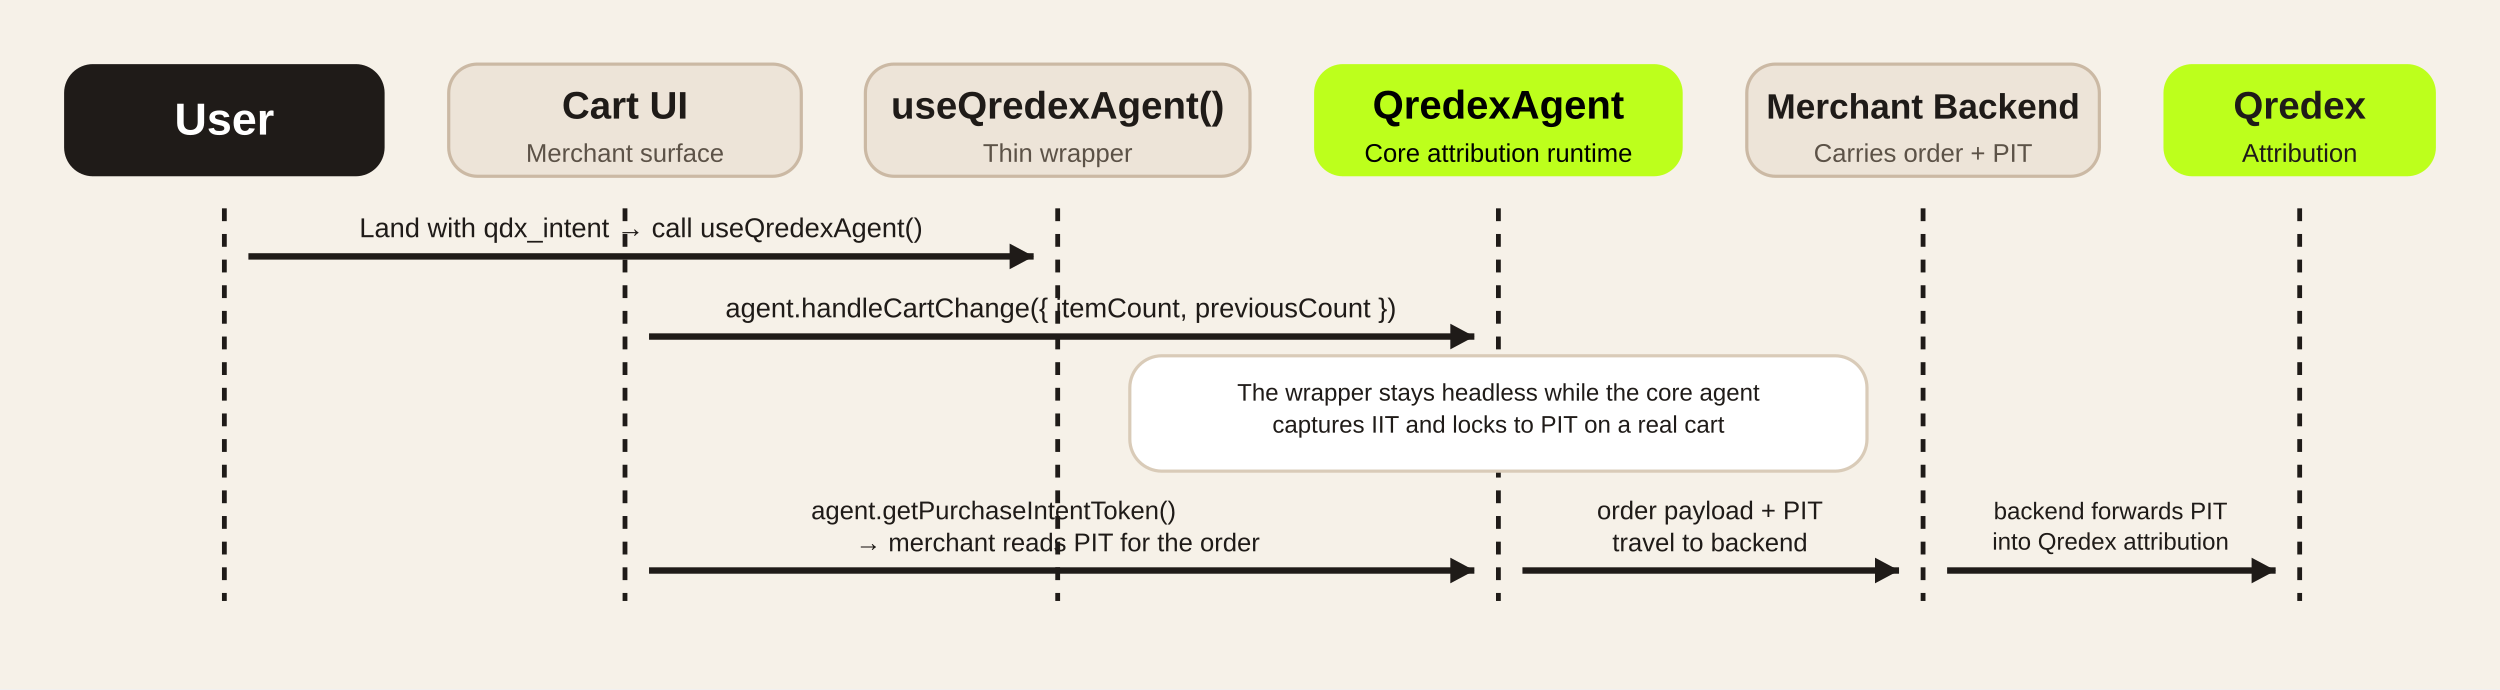
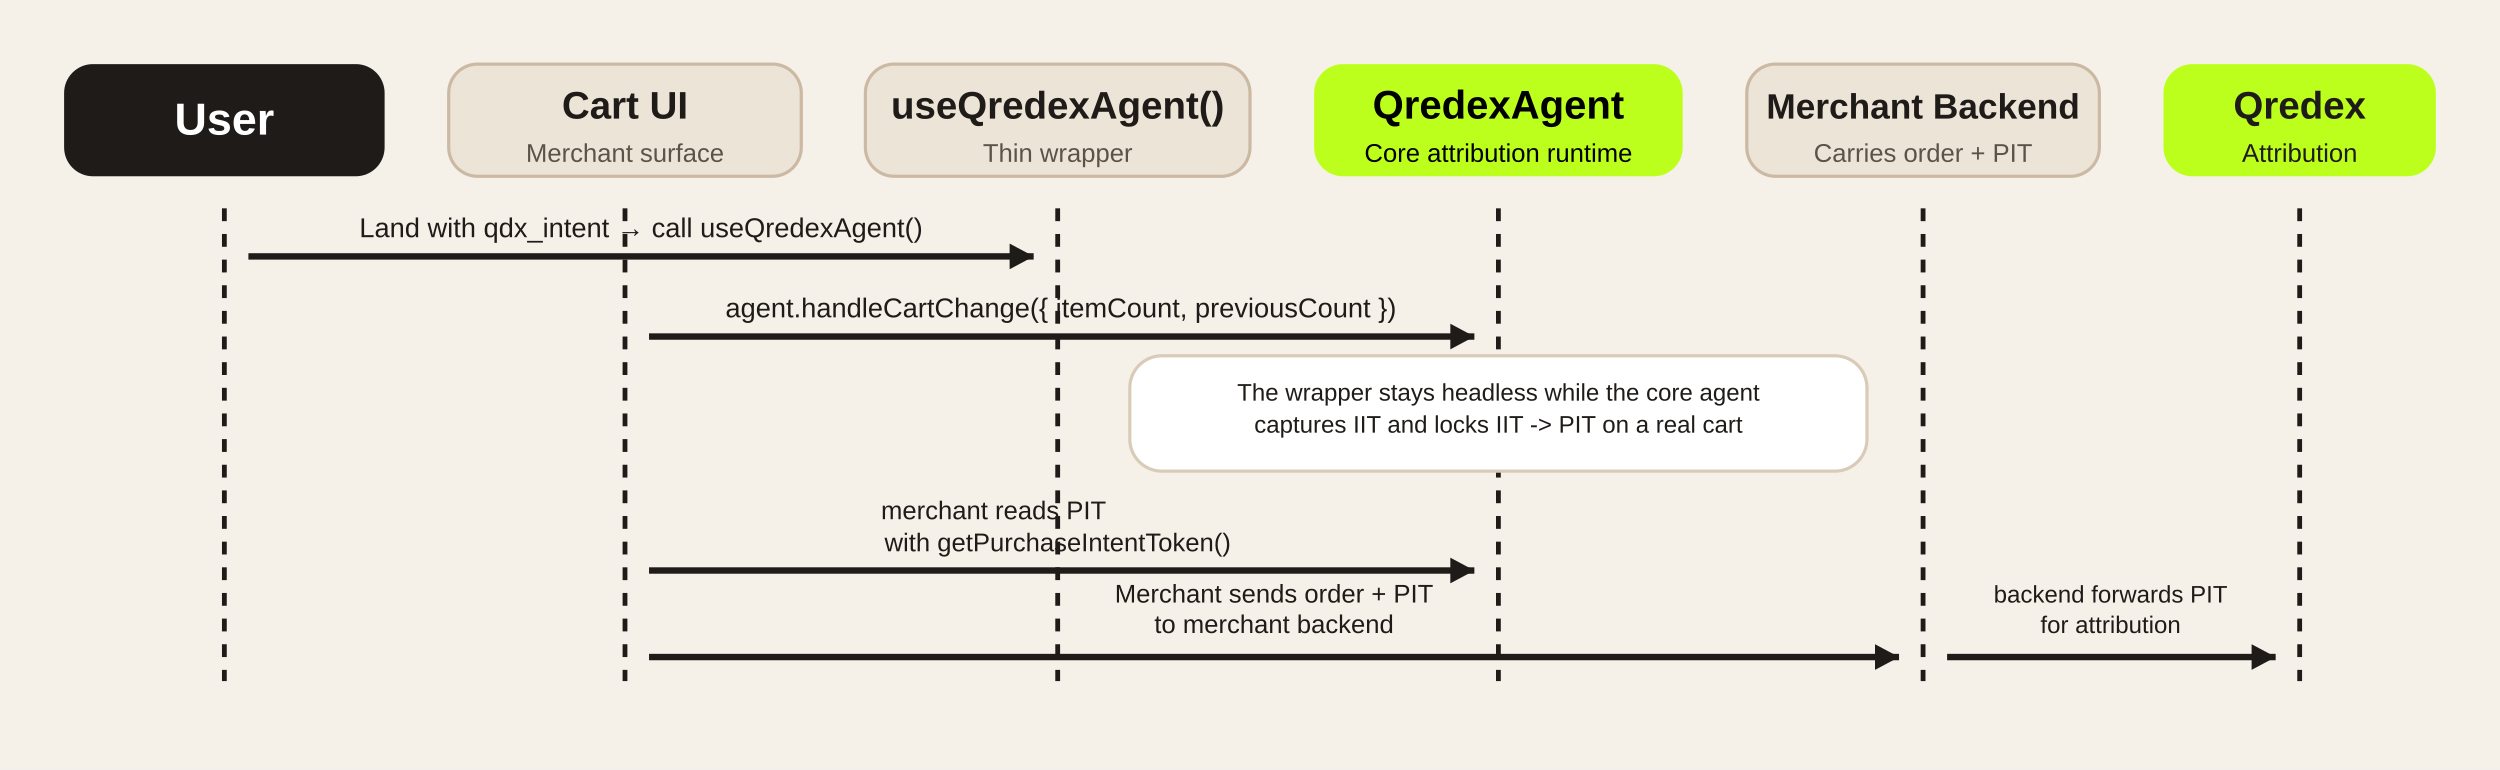
- <svg xmlns="http://www.w3.org/2000/svg" width="1560" height="430" viewBox="0 0 1560 430" role="img" aria-labelledby="title desc">
-   <rect width="1560" height="430" fill="#f6f1e8" />
+ <svg xmlns="http://www.w3.org/2000/svg" width="1560" height="480" viewBox="0 0 1560 480" role="img" aria-labelledby="title desc">
+   <rect width="1560" height="480" fill="#f6f1e8" />
  <rect x="40" y="40" width="200" height="70" rx="18" fill="#1f1b18" />
  <rect x="280" y="40" width="220" height="70" rx="18" fill="#ede4d8" stroke="#cbb9a4" stroke-width="2" />
  <rect x="540" y="40" width="240" height="70" rx="18" fill="#ede4d8" stroke="#cbb9a4" stroke-width="2" />
  <rect x="820" y="40" width="230" height="70" rx="18" fill="#BDFF1C" />
  <rect x="1090" y="40" width="220" height="70" rx="18" fill="#ede4d8" stroke="#cbb9a4" stroke-width="2" />
  <rect x="1350" y="40" width="170" height="70" rx="18" fill="#BDFF1C" />
  <text x="140" y="84" font-family="Arial, sans-serif" font-size="28" font-weight="700" text-anchor="middle" fill="#fff">User</text>
  <text x="390" y="74" font-family="Arial, sans-serif" font-size="24" font-weight="700" text-anchor="middle" fill="#1f1b18">Cart UI</text>
  <text x="390" y="101" font-family="Arial, sans-serif" font-size="16" text-anchor="middle" fill="#5c5247">Merchant surface</text>
  <text x="660" y="74" font-family="Arial, sans-serif" font-size="24" font-weight="700" text-anchor="middle" fill="#1f1b18">useQredexAgent()</text>
  <text x="660" y="101" font-family="Arial, sans-serif" font-size="16" text-anchor="middle" fill="#5c5247">Thin wrapper</text>
  <text x="935" y="74" font-family="Arial, sans-serif" font-size="25" font-weight="700" text-anchor="middle" fill="#000">QredexAgent</text>
  <text x="935" y="101" font-family="Arial, sans-serif" font-size="16" text-anchor="middle" fill="#000">Core attribution runtime</text>
  <text x="1200" y="74" font-family="Arial, sans-serif" font-size="22" font-weight="700" text-anchor="middle" fill="#1f1b18">Merchant Backend</text>
  <text x="1200" y="101" font-family="Arial, sans-serif" font-size="16" text-anchor="middle" fill="#5c5247">Carries order + PIT</text>
  <text x="1435" y="74" font-family="Arial, sans-serif" font-size="24" font-weight="700" text-anchor="middle" fill="#1f1b18">Qredex</text>
  <text x="1435" y="101" font-family="Arial, sans-serif" font-size="16" text-anchor="middle" fill="#1f1b18">Attribution</text>
-   <path d="M140 130 L140 375" stroke="#1f1b18" stroke-width="3" stroke-dasharray="8 8" />
-   <path d="M390 130 L390 375" stroke="#1f1b18" stroke-width="3" stroke-dasharray="8 8" />
-   <path d="M660 130 L660 375" stroke="#1f1b18" stroke-width="3" stroke-dasharray="8 8" />
-   <path d="M935 130 L935 375" stroke="#1f1b18" stroke-width="3" stroke-dasharray="8 8" />
-   <path d="M1200 130 L1200 375" stroke="#1f1b18" stroke-width="3" stroke-dasharray="8 8" />
-   <path d="M1435 130 L1435 375" stroke="#1f1b18" stroke-width="3" stroke-dasharray="8 8" />
+   <path d="M140 130 L140 425" stroke="#1f1b18" stroke-width="3" stroke-dasharray="8 8" />
+   <path d="M390 130 L390 425" stroke="#1f1b18" stroke-width="3" stroke-dasharray="8 8" />
+   <path d="M660 130 L660 425" stroke="#1f1b18" stroke-width="3" stroke-dasharray="8 8" />
+   <path d="M935 130 L935 425" stroke="#1f1b18" stroke-width="3" stroke-dasharray="8 8" />
+   <path d="M1200 130 L1200 425" stroke="#1f1b18" stroke-width="3" stroke-dasharray="8 8" />
+   <path d="M1435 130 L1435 425" stroke="#1f1b18" stroke-width="3" stroke-dasharray="8 8" />
  <path d="M155 160 H645" stroke="#1f1b18" stroke-width="4" fill="none" />
  <polygon points="645,160 630,152 630,168" fill="#1f1b18" />
  <text x="400" y="148" font-family="Arial, sans-serif" font-size="17" text-anchor="middle" fill="#1f1b18">Land with qdx_intent → call useQredexAgent()</text>
  <path d="M405 210 H920" stroke="#1f1b18" stroke-width="4" fill="none" />
  <polygon points="920,210 905,202 905,218" fill="#1f1b18" />
  <text x="662" y="198" font-family="Arial, sans-serif" font-size="17" text-anchor="middle" fill="#1f1b18">agent.handleCartChange({ itemCount, previousCount })</text>
  <rect x="705" y="222" width="460" height="72" rx="20" fill="#fff" stroke="#d9cbb8" stroke-width="2" />
  <text x="935" y="250" font-family="Arial, sans-serif" font-size="15" text-anchor="middle" fill="#1f1b18">The wrapper stays headless while the core agent</text>
-   <text x="935" y="270" font-family="Arial, sans-serif" font-size="15" text-anchor="middle" fill="#1f1b18">captures IIT and locks to PIT on a real cart</text>
+   <text x="935" y="270" font-family="Arial, sans-serif" font-size="15" text-anchor="middle" fill="#1f1b18">captures IIT and locks IIT -&gt; PIT on a real cart</text>
  <path d="M405 356 H920" stroke="#1f1b18" stroke-width="4" fill="none" />
  <polygon points="920,356 905,348 905,364" fill="#1f1b18" />
-   <text x="620" y="324" font-family="Arial, sans-serif" font-size="16" text-anchor="middle" fill="#1f1b18">agent.getPurchaseIntentToken()</text>
-   <text x="660" y="344" font-family="Arial, sans-serif" font-size="16" text-anchor="middle" fill="#1f1b18">→ merchant reads PIT for the order</text>
-   <path d="M950 356 H1185" stroke="#1f1b18" stroke-width="4" fill="none" />
-   <polygon points="1185,356 1170,348 1170,364" fill="#1f1b18" />
-   <text x="1067" y="324" font-family="Arial, sans-serif" font-size="16" text-anchor="middle" fill="#1f1b18">order payload + PIT</text>
-   <text x="1067" y="344" font-family="Arial, sans-serif" font-size="16" text-anchor="middle" fill="#1f1b18">travel to backend</text>
-   <path d="M1215 356 H1420" stroke="#1f1b18" stroke-width="4" fill="none" />
-   <polygon points="1420,356 1405,348 1405,364" fill="#1f1b18" />
-   <text x="1317" y="324" font-family="Arial, sans-serif" font-size="15" text-anchor="middle" fill="#1f1b18">backend forwards PIT</text>
-   <text x="1317" y="343" font-family="Arial, sans-serif" font-size="15" text-anchor="middle" fill="#1f1b18">into Qredex attribution</text>
+   <text x="620" y="324" font-family="Arial, sans-serif" font-size="16" text-anchor="middle" fill="#1f1b18">merchant reads PIT</text>
+   <text x="660" y="344" font-family="Arial, sans-serif" font-size="16" text-anchor="middle" fill="#1f1b18">with getPurchaseIntentToken()</text>
+   <path d="M405 410 H1185" stroke="#1f1b18" stroke-width="4" fill="none" />
+   <polygon points="1185,410 1170,402 1170,418" fill="#1f1b18" />
+   <text x="795" y="376" font-family="Arial, sans-serif" font-size="16" text-anchor="middle" fill="#1f1b18">Merchant sends order + PIT</text>
+   <text x="795" y="395" font-family="Arial, sans-serif" font-size="16" text-anchor="middle" fill="#1f1b18">to merchant backend</text>
+   <path d="M1215 410 H1420" stroke="#1f1b18" stroke-width="4" fill="none" />
+   <polygon points="1420,410 1405,402 1405,418" fill="#1f1b18" />
+   <text x="1317" y="376" font-family="Arial, sans-serif" font-size="15" text-anchor="middle" fill="#1f1b18">backend forwards PIT</text>
+   <text x="1317" y="395" font-family="Arial, sans-serif" font-size="15" text-anchor="middle" fill="#1f1b18">for attribution</text>
</svg>
